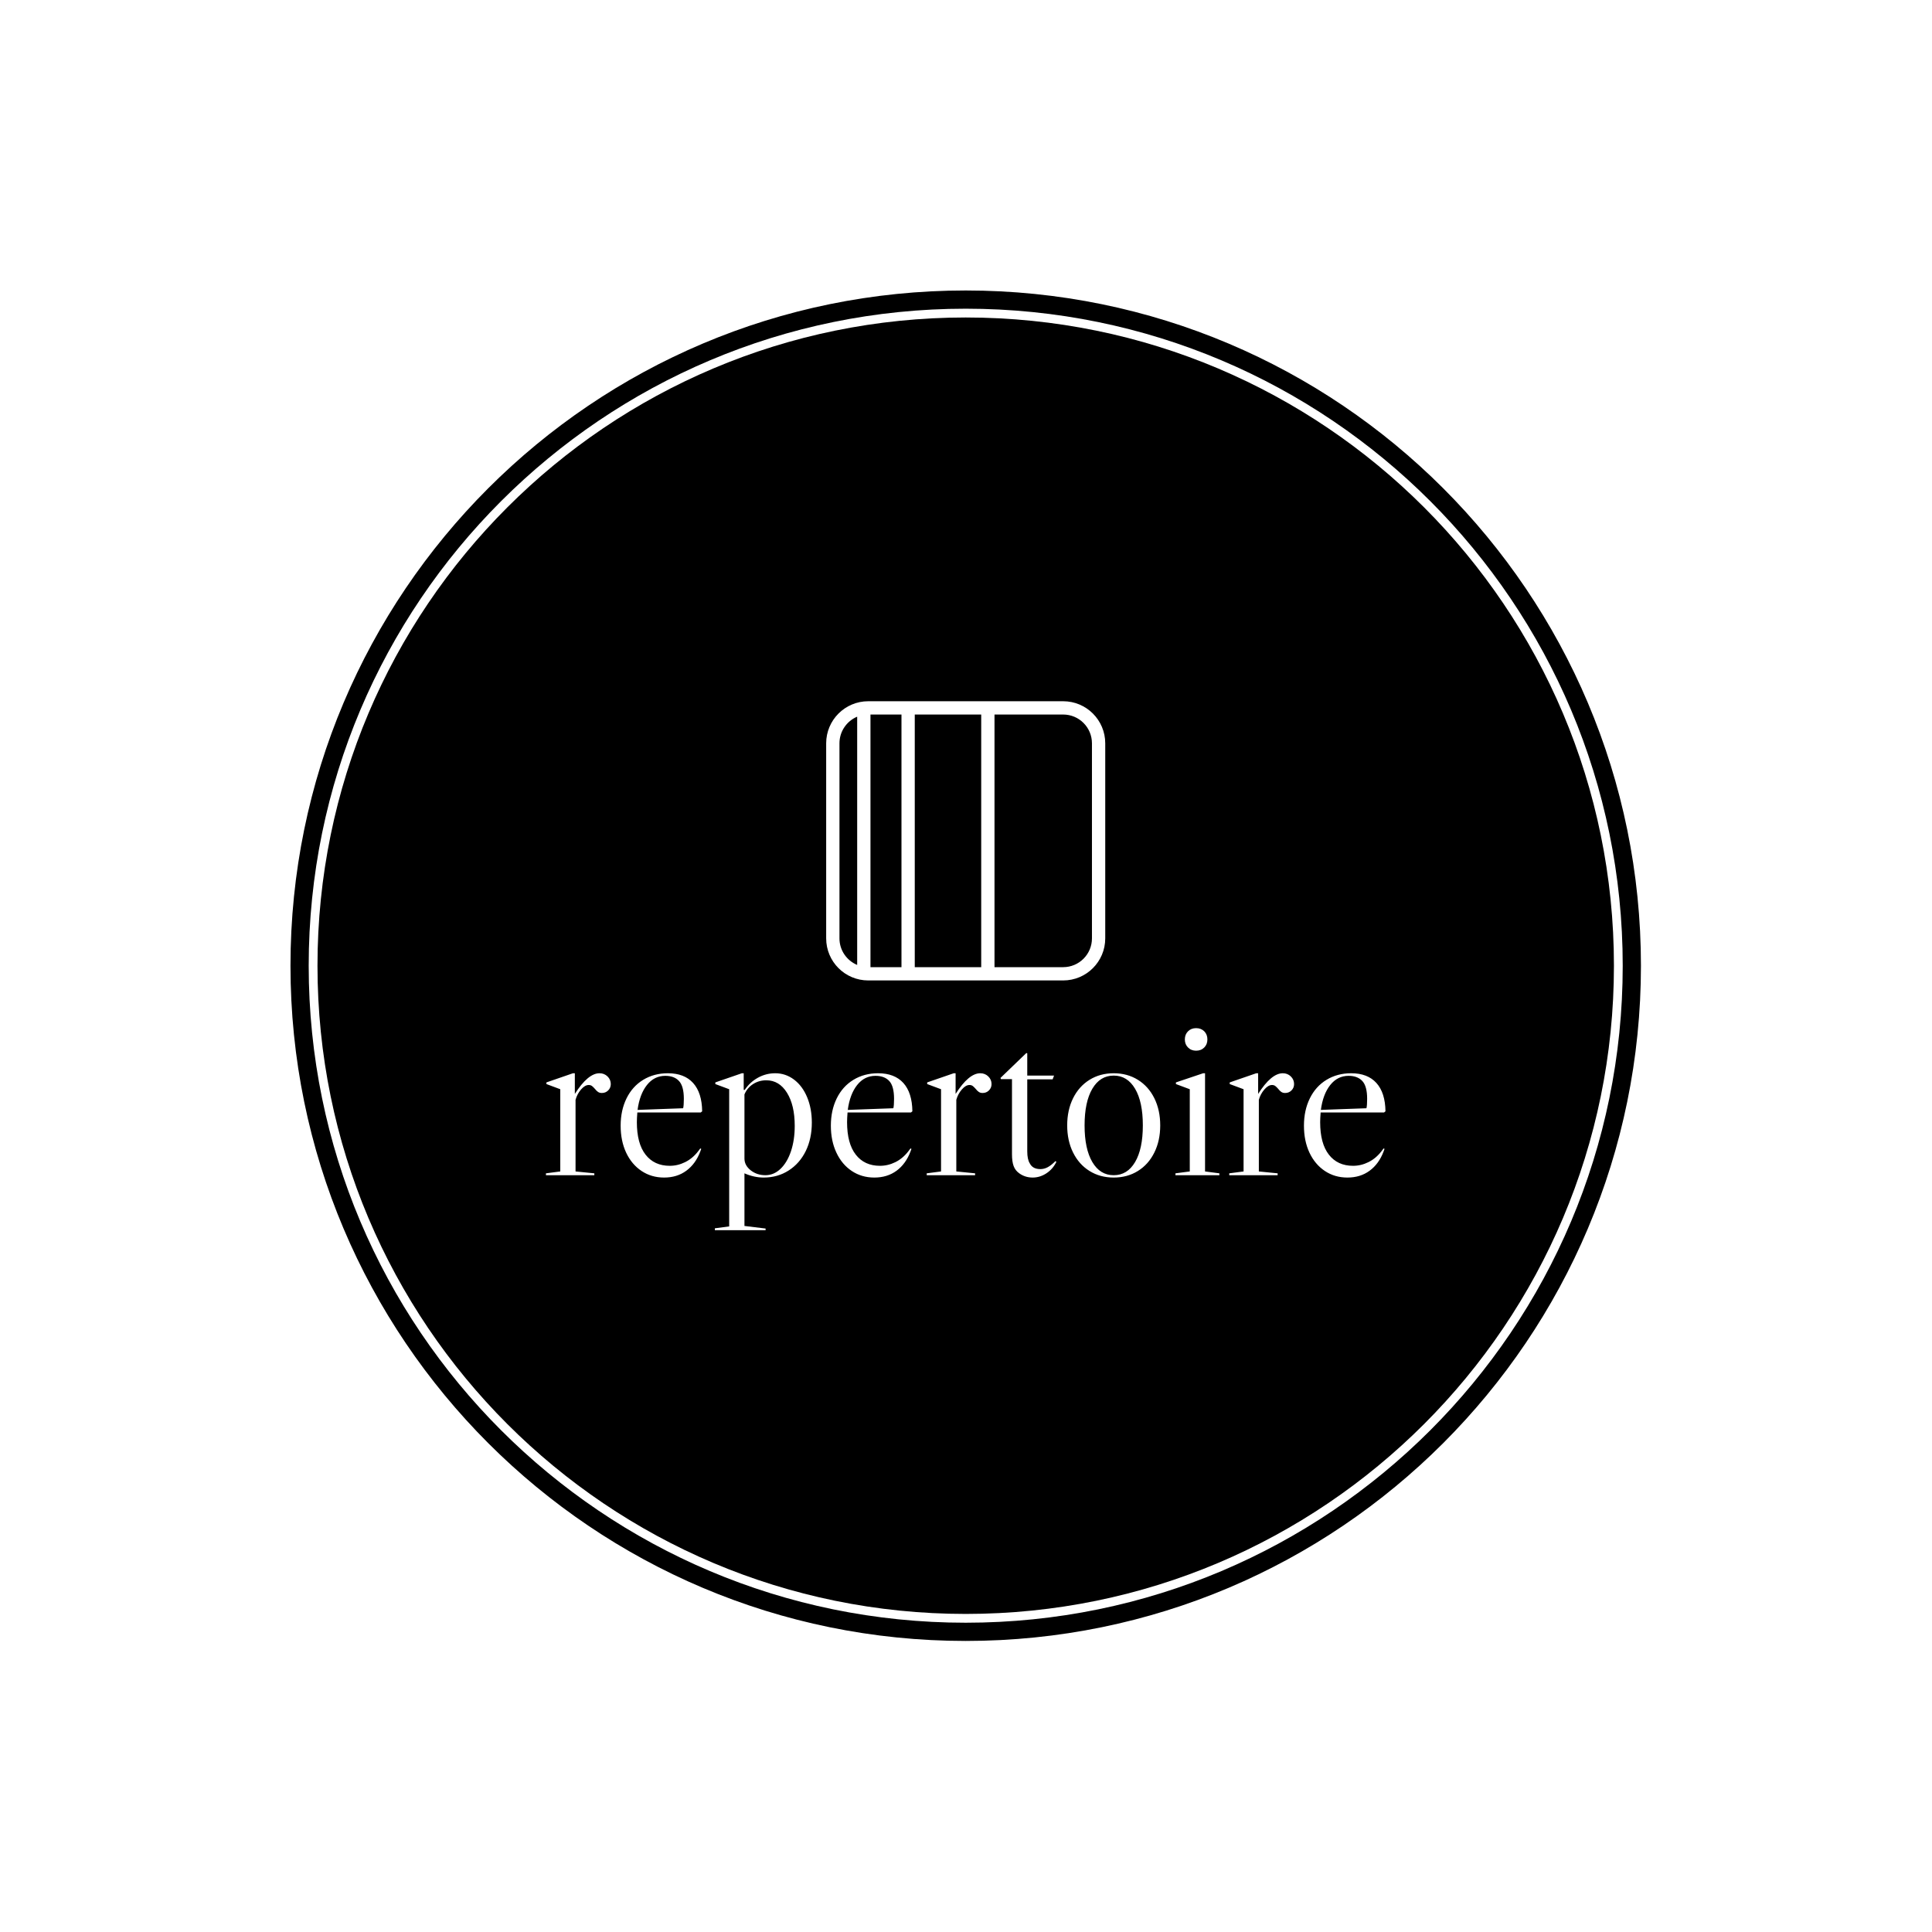
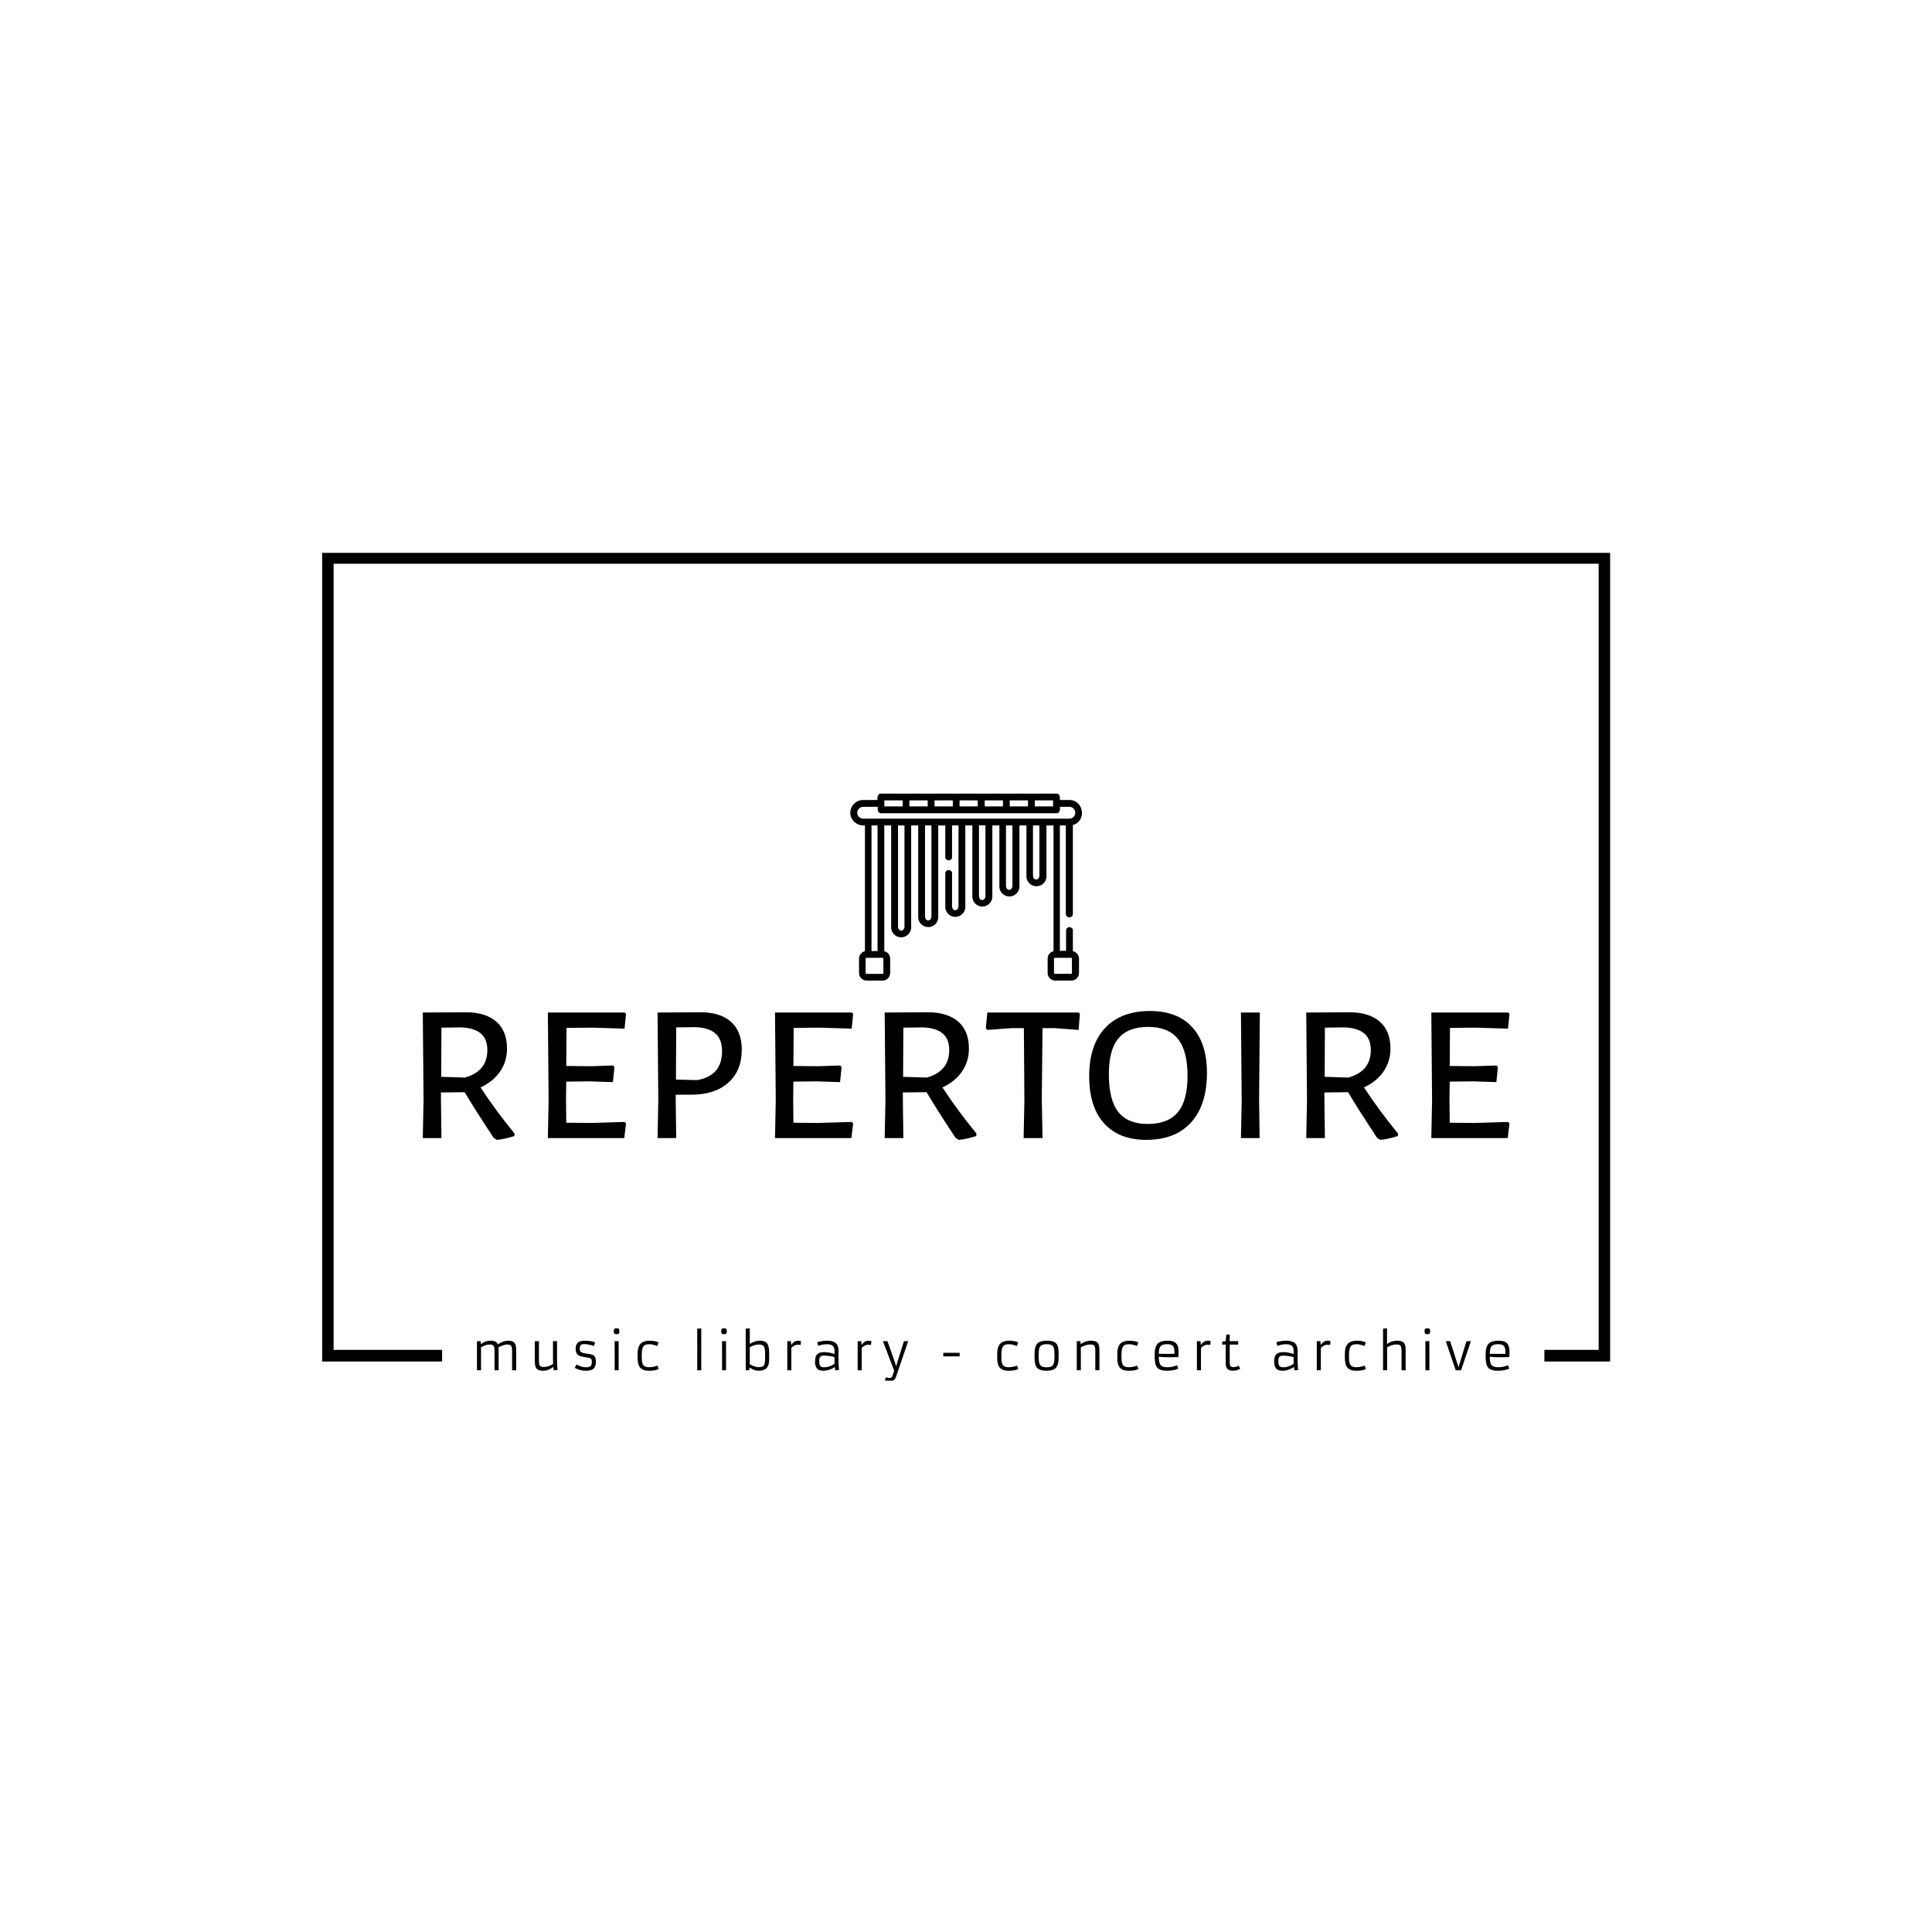
- <svg xmlns="http://www.w3.org/2000/svg" version="1.1" width="1000" height="1000" viewBox="0 0 1000 1000">
-   <rect width="1000" height="1000" fill="#ffffff" />
-   <g transform="matrix(0.7,0,0,0.7,149.849,150.1991)">
-     <svg viewBox="0 0 343 343" data-background-color="#883d1a" preserveAspectRatio="xMidYMid meet" height="999" width="1000">
-       <g id="tight-bounds" transform="matrix(1,0,0,1,0.074,0.074)">
-         <svg viewBox="0 0 342.852 342.852" height="342.852" width="342.852">
+ <svg xmlns="http://www.w3.org/2000/svg" version="1.1" width="1500" height="1500" viewBox="0 0 1500 1500">
+   <rect width="1500" height="1500" fill="#ffffff" />
+   <g transform="matrix(0.6666667,0,0,0.6666667,250.1067,429.2359)">
+     <svg viewBox="0 0 375 241" data-background-color="#143b38" preserveAspectRatio="xMidYMid meet" height="964" width="1500">
+       <g id="tight-bounds" transform="matrix(1,0,0,1,-0.03976,-0.2132988)">
+         <svg viewBox="0 0 375.08 241.427" height="241.427" width="375.08">
          <g>
            <svg />
          </g>
          <g>
-             <svg viewBox="0 0 342.852 342.852" height="342.852" width="342.852">
-               <g>
-                 <path d="M0 171.426c0-94.676 76.75-171.426 171.426-171.426 94.676 0 171.426 76.75 171.426 171.426 0 94.676-76.75 171.426-171.426 171.426-94.676 0-171.426-76.75-171.426-171.426zM171.426 338.226c92.121 0 166.8-74.679 166.8-166.8 0-92.121-74.679-166.8-166.8-166.8-92.121 0-166.8 74.679-166.8 166.8 0 92.121 74.679 166.8 166.8 166.8z" data-fill-palette-color="tertiary" fill="#000000" stroke="transparent" />
-                 <ellipse rx="164.569" ry="164.569" cx="171.426" cy="171.426" fill="#000000" stroke="transparent" stroke-width="0" fill-opacity="1" data-fill-palette-color="tertiary" />
+             <svg viewBox="0 0 375.08 241.427" height="241.427" width="375.08">
+               <g transform="matrix(1,0,0,1,-10.22024,-5.77318)">
+                 <path d="M10.22 241.427v-235.654h375.08v235.654l-19.181 0 0-3.383h15.798v-228.888h-368.314v228.888h31.588l0 3.383z" fill="#000000" fill-rule="nonzero" stroke="none" stroke-width="1" stroke-linecap="butt" stroke-linejoin="miter" stroke-miterlimit="10" stroke-dasharray="" stroke-dashoffset="0" font-family="none" font-weight="none" font-size="none" text-anchor="none" style="mix-blend-mode: normal" data-fill-palette-color="tertiary" />
+                 <g>
+                   <path transform="translate(53.74038,243.9705) scale(0.29147,0.29147)" d="M18.24-25.73v0c-2.653 0-5.55 0.937-8.69 2.81v0 22.92h-4.06v-29.05h3.57l0.39 3c2.847-2.327 6.037-3.49 9.57-3.49v0c2.02 0 3.61 0.29 4.77 0.87 1.167 0.573 2.01 1.52 2.53 2.84v0c3.593-2.473 7.01-3.71 10.25-3.71v0c3.06 0 5.183 0.7 6.37 2.1v0c1.14 1.347 1.71 3.747 1.71 7.2v0 20.24h-4.1v-19.48c0-2.347-0.227-3.857-0.68-4.53-0.46-0.673-1.003-1.13-1.63-1.37-0.627-0.233-1.357-0.35-2.19-0.35-0.84 0-1.63 0.077-2.37 0.23-0.74 0.153-1.493 0.36-2.26 0.62v0c-1.547 0.54-3.027 1.223-4.44 2.05v0c0.08 0.98 0.12 1.843 0.12 2.59v0 20.24h-4.1v-19.48c0-2.347-0.23-3.857-0.69-4.53-0.453-0.673-0.993-1.13-1.62-1.37-0.627-0.233-1.443-0.35-2.45-0.35zM85.46-29.05v16.26c0 5.367 0.153 9.563 0.46 12.59v0l-3.64 0.3-0.58-3.44c-1.907 1.573-4.13 2.71-6.67 3.41v0c-1.007 0.28-2.207 0.42-3.6 0.42-1.387 0-2.63-0.167-3.73-0.5-1.1-0.333-1.977-0.867-2.63-1.6v0c-1.187-1.32-1.78-3.72-1.78-7.2v0-20.24h4.1v19.58c0 2.34 0.23 3.85 0.69 4.53 0.453 0.673 0.993 1.127 1.62 1.36 0.627 0.24 1.37 0.36 2.23 0.36 0.867 0 1.703-0.07 2.51-0.21 0.8-0.14 1.607-0.34 2.42-0.6v0c1.713-0.553 3.26-1.31 4.64-2.27v0-0.02c-0.06-1.24-0.09-3.65-0.09-7.23v0-15.5zM103.14-2.39l1.76-3.37c3.353 1.873 6.723 2.81 10.11 2.81v0c2.813 0 4.463-1.003 4.95-3.01v0c0.167-0.68 0.25-1.513 0.25-2.5 0-0.987-0.113-1.75-0.34-2.29-0.227-0.547-0.61-0.957-1.15-1.23-0.54-0.267-1.253-0.463-2.14-0.59-0.887-0.133-2.013-0.317-3.38-0.55-1.367-0.24-2.62-0.507-3.76-0.8-1.14-0.293-2.107-0.717-2.9-1.27v0c-1.693-1.187-2.507-3.187-2.44-6v0-0.61c0-2.967 0.977-5.077 2.93-6.33v0c1.887-1.233 5.003-1.653 9.35-1.26v0c2.96 0.273 5.32 0.783 7.08 1.53v0l-1.15 3.69c-1.953-0.833-4.297-1.437-7.03-1.81v0c-0.847-0.113-1.64-0.17-2.38-0.17-0.74 0-1.413 0.057-2.02 0.17-0.6 0.113-1.103 0.327-1.51 0.64v0c-0.78 0.633-1.187 1.813-1.22 3.54v0c-0.047 2.033 0.523 3.327 1.71 3.88v0c1.14 0.54 2.49 0.91 4.05 1.11 1.56 0.207 2.837 0.387 3.83 0.54 0.993 0.153 1.897 0.36 2.71 0.62 0.813 0.26 1.513 0.677 2.1 1.25v0c1.22 1.153 1.813 3.163 1.78 6.03v0c-0.08 4.993-2.163 7.84-6.25 8.54v0c-1.233 0.213-2.47 0.32-3.71 0.32-1.233 0-2.367-0.077-3.4-0.23-1.033-0.16-2.023-0.377-2.97-0.65v0c-1.787-0.507-3.407-1.173-4.86-2zM144.97-36.01v0c-1.087 0-1.787-0.153-2.1-0.46v0c-0.487-0.507-0.73-1.203-0.73-2.09 0-0.887 0.053-1.523 0.16-1.91 0.107-0.38 0.267-0.677 0.48-0.89v0c0.387-0.387 0.983-0.58 1.79-0.58 0.807 0 1.383 0.04 1.73 0.12 0.353 0.08 0.643 0.233 0.87 0.46v0c0.393 0.393 0.59 1.033 0.59 1.92 0 0.887-0.047 1.52-0.14 1.9-0.087 0.387-0.237 0.693-0.45 0.92v0c-0.407 0.407-1.14 0.61-2.2 0.61zM143.05 0l-0.05-29.05h4v29.05zM185.78-4.59l1.22 3.3c-2.26 1.187-5.36 1.78-9.3 1.78v0c-2.327 0-4.037-0.18-5.13-0.54v0c-2.78-0.94-4.603-2.543-5.47-4.81v0c-0.6-1.58-0.95-3.28-1.05-5.1-0.093-1.827-0.14-3.367-0.14-4.62 0-1.253 0.03-2.477 0.09-3.67 0.067-1.193 0.227-2.343 0.48-3.45 0.253-1.107 0.64-2.137 1.16-3.09 0.52-0.953 1.227-1.787 2.12-2.5v0c1.94-1.5 4.723-2.25 8.35-2.25v0c2.673 0 5.133 0.39 7.38 1.17v0c0.6 0.193 1.053 0.38 1.36 0.56v0l-1.22 3.62c-3.12-1.207-5.68-1.81-7.68-1.81-1.993 0-3.457 0.227-4.39 0.68-0.933 0.46-1.663 1.153-2.19 2.08v0c-0.873 1.593-1.31 4.523-1.31 8.79v0c0 1.707 0.057 3.263 0.17 4.67 0.113 1.407 0.397 2.617 0.85 3.63v0c0.96 2.08 2.943 3.12 5.95 3.12 3 0 5.917-0.52 8.75-1.56zM225.54 0l-0.05-41.5 4.03-0.35v41.85zM252.26-36.01v0c-1.087 0-1.787-0.153-2.1-0.46v0c-0.487-0.507-0.73-1.203-0.73-2.09 0-0.887 0.053-1.523 0.16-1.91 0.107-0.38 0.263-0.677 0.47-0.89v0c0.393-0.387 0.993-0.58 1.8-0.58 0.807 0 1.383 0.04 1.73 0.12 0.353 0.08 0.643 0.233 0.87 0.46v0c0.393 0.393 0.59 1.033 0.59 1.92 0 0.887-0.047 1.52-0.14 1.9-0.087 0.387-0.237 0.693-0.45 0.92v0c-0.407 0.407-1.14 0.61-2.2 0.61zM250.33 0l-0.05-29.05h4.01v29.05zM277.91-2.71v0l-0.52 2.71h-3.44v-41.55l4.05-0.39v15.67c3.373-2.18 6.63-3.27 9.77-3.27v0c4.36 0 7.127 1.343 8.3 4.03v0c0.733 1.693 1.15 4.07 1.25 7.13v0c0.027 1.48 0.04 3.107 0.04 4.88v0 1.95c0 2.233-0.14 3.91-0.42 5.03-0.287 1.127-0.65 2.09-1.09 2.89-0.44 0.807-1.043 1.513-1.81 2.12v0c-1.66 1.333-4.037 2-7.13 2-3.087 0-6.087-1.067-9-3.2zM278-23.05v17.14c3.453 1.873 6.36 2.81 8.72 2.81v0h0.29c2.787 0 4.577-0.773 5.37-2.32v0c0.427-0.78 0.687-1.797 0.78-3.05 0.1-1.253 0.15-2.76 0.15-4.52v0-3.51c0-3.633-0.413-6.077-1.24-7.33v0c-0.813-1.253-2.36-1.88-4.64-1.88v0h-0.61c-2.033 0-4.393 0.603-7.08 1.81v0c-0.7 0.307-1.28 0.59-1.74 0.85zM325.89-25.51v0c-2.087 0-4.21 1.04-6.37 3.12v0 22.39h-4.06v-29.05h3.57l0.39 3.85c0.767-1.187 1.593-2.113 2.48-2.78 0.887-0.667 1.613-1.073 2.18-1.22v0c0.813-0.227 1.587-0.34 2.32-0.34 0.733 0 1.653 0.147 2.76 0.44v0l-0.37 3.88c-0.827-0.193-1.793-0.29-2.9-0.29zM366.62-19.41v9.11c0 3.24 0.153 6.607 0.46 10.1v0l-3.61 0.3-0.61-3.4c-2.067 1.66-4.8 2.817-8.2 3.47v0c-1.107 0.213-2.093 0.32-2.96 0.32-0.86 0-1.62-0.04-2.28-0.12-0.66-0.087-1.293-0.247-1.9-0.48-0.613-0.233-1.18-0.563-1.7-0.99-0.52-0.42-0.977-0.98-1.37-1.68v0c-0.827-1.48-1.24-3.26-1.24-5.34 0-2.073 0.15-3.683 0.45-4.83 0.3-1.147 0.8-2.103 1.5-2.87v0c1.387-1.513 3.713-2.27 6.98-2.27 3.273 0 6.767 0.617 10.48 1.85v0-3.17c0-3.533-1.457-5.623-4.37-6.27v0c-0.947-0.213-2.03-0.32-3.25-0.32v0c-2.787 0-5.677 0.553-8.67 1.66v0l-0.9-3.52c0.827-0.553 2.943-1.05 6.35-1.49v0c1.073-0.127 2.363-0.19 3.87-0.19 1.5 0 2.977 0.18 4.43 0.54 1.447 0.353 2.65 0.937 3.61 1.75v0c1.953 1.613 2.93 4.227 2.93 7.84zM362.52-13.18v0c-3.807-0.96-7.323-1.44-10.55-1.44v0c-1.987 0-3.303 0.567-3.95 1.7v0c-0.44 0.8-0.66 1.98-0.66 3.54 0 1.567 0.083 2.7 0.25 3.4 0.173 0.7 0.457 1.277 0.85 1.73v0c0.76 0.867 2.02 1.3 3.78 1.3v0c2.753 0 5.48-0.71 8.18-2.13v0c0.827-0.42 1.577-0.89 2.25-1.41v0c-0.1-1.76-0.15-3.99-0.15-6.69zM396.17-25.51v0c-2.08 0-4.203 1.04-6.37 3.12v0 22.39h-4.05v-29.05h3.56l0.39 3.85c0.767-1.187 1.593-2.113 2.48-2.78 0.887-0.667 1.613-1.073 2.18-1.22v0c0.813-0.227 1.587-0.34 2.32-0.34 0.733 0 1.653 0.147 2.76 0.44v0l-0.36 3.88c-0.833-0.193-1.803-0.29-2.91-0.29zM412.93 10.21l1.1-3.18c1.187 0.427 2.157 0.64 2.91 0.64 0.76 0 1.257-0.023 1.49-0.07 0.24-0.04 0.48-0.123 0.72-0.25v0c0.573-0.313 0.997-0.82 1.27-1.52v0c0.687-1.66 1.283-3.48 1.79-5.46v0l-11.21-29.42h4.52l7.56 21.41 1.15 3.76 1.05-3.79 6.69-21.38h4.25l-12.26 35.93c-0.893 2.8-2.96 4.2-6.2 4.2v0c-2.047 0-3.657-0.29-4.83-0.87zM471.25-13.87v-3.54h16.38v3.54zM545-4.59l1.22 3.3c-2.267 1.187-5.367 1.78-9.3 1.78v0c-2.333 0-4.043-0.18-5.13-0.54v0c-2.787-0.94-4.61-2.543-5.47-4.81v0c-0.6-1.58-0.95-3.28-1.05-5.1-0.1-1.827-0.15-3.367-0.15-4.62 0-1.253 0.033-2.477 0.1-3.67 0.067-1.193 0.227-2.343 0.48-3.45 0.253-1.107 0.64-2.137 1.16-3.09 0.52-0.953 1.227-1.787 2.12-2.5v0c1.94-1.5 4.723-2.25 8.35-2.25v0c2.667 0 5.123 0.39 7.37 1.17v0c0.607 0.193 1.063 0.38 1.37 0.56v0l-1.22 3.62c-3.127-1.207-5.687-1.81-7.68-1.81-1.993 0-3.457 0.227-4.39 0.68-0.94 0.46-1.67 1.153-2.19 2.08v0c-0.88 1.593-1.32 4.523-1.32 8.79v0c0 1.707 0.057 3.263 0.17 4.67 0.12 1.407 0.407 2.617 0.86 3.63v0c0.96 2.08 2.94 3.12 5.94 3.12 3.007 0 5.927-0.52 8.76-1.56zM562.44-14.45v0c0-3.7 0.187-6.28 0.56-7.74 0.373-1.467 0.833-2.627 1.38-3.48 0.547-0.853 1.283-1.567 2.21-2.14v0c1.853-1.153 4.597-1.73 8.23-1.73v0c5.24 0 8.607 1.293 10.1 3.88v0c0.9 1.56 1.413 3.767 1.54 6.62v0c0.047 1.347 0.07 2.833 0.07 4.46 0 1.633-0.05 3.153-0.15 4.56-0.107 1.407-0.317 2.67-0.63 3.79-0.307 1.127-0.737 2.11-1.29 2.95-0.553 0.833-1.287 1.537-2.2 2.11v0c-1.787 1.107-4.4 1.66-7.84 1.66v0c-5.14 0-8.517-1.27-10.13-3.81v0c-0.993-1.58-1.57-3.793-1.73-6.64v0c-0.08-1.367-0.12-2.863-0.12-4.49zM569.08-4.27c0.587 0.44 1.323 0.77 2.21 0.99 0.887 0.22 2.1 0.33 3.64 0.33 1.533 0 2.827-0.22 3.88-0.66 1.047-0.44 1.837-1.147 2.37-2.12 0.527-0.967 0.86-2.223 1-3.77 0.133-1.547 0.2-3.343 0.2-5.39 0-2.053-0.06-3.763-0.18-5.13-0.12-1.367-0.427-2.497-0.92-3.39v0c-0.973-1.76-3.143-2.64-6.51-2.64v0c-3.567 0-5.887 0.88-6.96 2.64v0c-0.54 0.893-0.883 2.03-1.03 3.41-0.147 1.387-0.22 2.893-0.22 4.52 0 1.627 0.02 3.007 0.06 4.14 0.047 1.133 0.153 2.15 0.32 3.05 0.173 0.907 0.427 1.693 0.76 2.36 0.333 0.667 0.793 1.22 1.38 1.66zM618.38-25.73v0c-3.173 0-6.403 0.937-9.69 2.81v0 22.92h-4.06v-29.05h3.57l0.39 3c1.773-1.447 3.98-2.48 6.62-3.1v0c1.073-0.26 2.333-0.39 3.78-0.39 1.447 0 2.723 0.167 3.83 0.5 1.107 0.333 1.987 0.867 2.64 1.6v0c1.187 1.32 1.78 3.72 1.78 7.2v0 20.24h-4.1v-19.48c0-2.347-0.227-3.857-0.68-4.53-0.46-0.673-1.003-1.13-1.63-1.37-0.627-0.233-1.443-0.35-2.45-0.35zM664.97-4.59l1.22 3.3c-2.26 1.187-5.36 1.78-9.3 1.78v0c-2.327 0-4.037-0.18-5.13-0.54v0c-2.78-0.94-4.603-2.543-5.47-4.81v0c-0.6-1.58-0.95-3.28-1.05-5.1-0.093-1.827-0.14-3.367-0.14-4.62 0-1.253 0.03-2.477 0.09-3.67 0.067-1.193 0.227-2.343 0.48-3.45 0.253-1.107 0.64-2.137 1.16-3.09 0.52-0.953 1.227-1.787 2.12-2.5v0c1.94-1.5 4.723-2.25 8.35-2.25v0c2.673 0 5.133 0.39 7.38 1.17v0c0.6 0.193 1.053 0.38 1.36 0.56v0l-1.22 3.62c-3.12-1.207-5.677-1.81-7.67-1.81-2 0-3.467 0.227-4.4 0.68-0.933 0.46-1.66 1.153-2.18 2.08v0c-0.88 1.593-1.32 4.523-1.32 8.79v0c0 1.707 0.057 3.263 0.17 4.67 0.113 1.407 0.397 2.617 0.85 3.63v0c0.96 2.08 2.943 3.12 5.95 3.12 3 0 5.917-0.52 8.75-1.56zM704.82-5.03l1.2 3.49c-3.367 1.353-7.087 2.03-11.16 2.03v0c-2.36 0-4.36-0.243-6-0.73v0c-2.62-0.753-4.363-2.3-5.23-4.64v0c-0.793-2.2-1.19-5.457-1.19-9.77v0-1.24c0-5.16 1.073-8.783 3.22-10.87v0c1.933-1.853 5.163-2.78 9.69-2.78v0c4.413 0 7.423 1.09 9.03 3.27v0c0.787 1.06 1.303 2.343 1.55 3.85 0.253 1.5 0.38 2.933 0.38 4.3v0c0 2.133-0.047 3.787-0.14 4.96v0c-2.3 0.1-4.36 0.15-6.18 0.15v0c0 0-1.31 0-3.93 0v0c-4.1 0-7.257-0.18-9.47-0.54v0c0 3.747 0.47 6.36 1.41 7.84v0c1.16 1.807 3.463 2.71 6.91 2.71 3.453 0 6.757-0.677 9.91-2.03zM686.59-16.41h15.6v-2.34c0-2.553-0.497-4.377-1.49-5.47v0c-1.107-1.22-3.02-1.83-5.74-1.83v0c-3.253 0-5.477 0.707-6.67 2.12v0c-1.133 1.353-1.7 3.86-1.7 7.52zM735.06-25.51v0c-2.087 0-4.21 1.04-6.37 3.12v0 22.39h-4.06v-29.05h3.57l0.39 3.85c0.76-1.187 1.587-2.113 2.48-2.78 0.887-0.667 1.613-1.073 2.18-1.22v0c0.813-0.227 1.587-0.34 2.32-0.34 0.733 0 1.653 0.147 2.76 0.44v0l-0.37 3.88c-0.827-0.193-1.793-0.29-2.9-0.29zM766.46-4.57l1.39 3.18c-2.653 1.253-5.1 1.88-7.34 1.88v0c-4.073 0-6.387-1.743-6.94-5.23v0c-0.127-0.827-0.19-2.03-0.19-3.61v0-17.31h-3.52v-3l3.52-0.39 0.63-6.64h3.4v6.64h8.47v3.39h-8.47v17.24c0 2 0.143 3.277 0.43 3.83v0c0.54 1.007 1.617 1.51 3.23 1.51 1.607 0 3.403-0.497 5.39-1.49zM825.25-19.41v9.11c0 3.24 0.153 6.607 0.46 10.1v0l-3.61 0.3-0.61-3.4c-2.067 1.66-4.803 2.817-8.21 3.47v0c-1.107 0.213-2.09 0.32-2.95 0.32-0.86 0-1.62-0.04-2.28-0.12-0.66-0.087-1.297-0.247-1.91-0.48-0.607-0.233-1.17-0.563-1.69-0.99-0.527-0.42-0.983-0.98-1.37-1.68v0c-0.833-1.48-1.25-3.26-1.25-5.34 0-2.073 0.15-3.683 0.45-4.83 0.307-1.147 0.81-2.103 1.51-2.87v0c1.38-1.513 3.707-2.27 6.98-2.27 3.273 0 6.763 0.617 10.47 1.85v0-3.17c0-3.533-1.457-5.623-4.37-6.27v0c-0.94-0.213-2.023-0.32-3.25-0.32v0c-2.78 0-5.667 0.553-8.66 1.66v0l-0.91-3.52c0.833-0.553 2.95-1.05 6.35-1.49v0c1.073-0.127 2.363-0.19 3.87-0.19 1.507 0 2.983 0.18 4.43 0.54 1.453 0.353 2.66 0.937 3.62 1.75v0c1.953 1.613 2.93 4.227 2.93 7.84zM821.14-13.18v0c-3.807-0.96-7.32-1.44-10.54-1.44v0c-1.987 0-3.307 0.567-3.96 1.7v0c-0.44 0.8-0.66 1.98-0.66 3.54 0 1.567 0.087 2.7 0.26 3.4 0.173 0.7 0.453 1.277 0.84 1.73v0c0.767 0.867 2.03 1.3 3.79 1.3v0c2.747 0 5.47-0.71 8.17-2.13v0c0.833-0.42 1.583-0.89 2.25-1.41v0c-0.1-1.76-0.15-3.99-0.15-6.69zM854.8-25.51v0c-2.087 0-4.213 1.04-6.38 3.12v0 22.39h-4.05v-29.05h3.57l0.39 3.85c0.76-1.187 1.583-2.113 2.47-2.78 0.893-0.667 1.623-1.073 2.19-1.22v0c0.813-0.227 1.587-0.34 2.32-0.34 0.733 0 1.653 0.147 2.76 0.44v0l-0.37 3.88c-0.827-0.193-1.793-0.29-2.9-0.29zM892.26-4.59l1.22 3.3c-2.267 1.187-5.367 1.78-9.3 1.78v0c-2.333 0-4.043-0.18-5.13-0.54v0c-2.787-0.94-4.61-2.543-5.47-4.81v0c-0.6-1.58-0.95-3.28-1.05-5.1-0.1-1.827-0.15-3.367-0.15-4.62 0-1.253 0.033-2.477 0.1-3.67 0.067-1.193 0.227-2.343 0.48-3.45 0.253-1.107 0.64-2.137 1.16-3.09 0.52-0.953 1.227-1.787 2.12-2.5v0c1.94-1.5 4.723-2.25 8.35-2.25v0c2.667 0 5.123 0.39 7.37 1.17v0c0.607 0.193 1.063 0.38 1.37 0.56v0l-1.22 3.62c-3.127-1.207-5.687-1.81-7.68-1.81-1.993 0-3.457 0.227-4.39 0.68-0.94 0.46-1.67 1.153-2.19 2.08v0c-0.88 1.593-1.32 4.523-1.32 8.79v0c0 1.707 0.057 3.263 0.17 4.67 0.12 1.407 0.407 2.617 0.86 3.63v0c0.96 2.08 2.94 3.12 5.94 3.12 3.007 0 5.927-0.52 8.76-1.56zM924.27-25.76v0c-3.24 0-6.453 0.937-9.64 2.81v0 22.95h-4.05v-41.55l3.95-0.39v15.89c1.68-1.433 3.86-2.467 6.54-3.1v0c1.08-0.26 2.35-0.39 3.81-0.39 1.467 0 2.753 0.167 3.86 0.5 1.107 0.333 1.987 0.867 2.64 1.6v0c1.173 1.32 1.76 3.72 1.76 7.2v0 20.24h-4.11v-19.51c0-2.34-0.227-3.85-0.68-4.53-0.453-0.673-0.993-1.127-1.62-1.36-0.627-0.24-1.447-0.36-2.46-0.36zM954.82-36.01v0c-1.087 0-1.787-0.153-2.1-0.46v0c-0.487-0.507-0.73-1.203-0.73-2.09 0-0.887 0.053-1.523 0.16-1.91 0.107-0.38 0.267-0.677 0.48-0.89v0c0.387-0.387 0.983-0.58 1.79-0.58 0.807 0 1.383 0.04 1.73 0.12 0.353 0.08 0.643 0.233 0.87 0.46v0c0.393 0.393 0.59 1.033 0.59 1.92 0 0.887-0.047 1.52-0.14 1.9-0.087 0.387-0.237 0.693-0.45 0.92v0c-0.407 0.407-1.14 0.61-2.2 0.61zM952.9 0l-0.05-29.05h4v29.05zM983.18 0l-9.96-29.05h4.37l7.61 23.7 0.74 2.42 0.68-2.42 7.28-23.7h4.41l-9.81 29.05zM1035.41-5.03l1.2 3.49c-3.373 1.353-7.093 2.03-11.16 2.03v0c-2.36 0-4.363-0.243-6.01-0.73v0c-2.62-0.753-4.36-2.3-5.22-4.64v0c-0.8-2.2-1.2-5.457-1.2-9.77v0-1.24c0-5.16 1.073-8.783 3.22-10.87v0c1.94-1.853 5.173-2.78 9.7-2.78v0c4.407 0 7.417 1.09 9.03 3.27v0c0.78 1.06 1.297 2.343 1.55 3.85 0.253 1.5 0.38 2.933 0.38 4.3v0c0 2.133-0.05 3.787-0.15 4.96v0c-2.293 0.1-4.353 0.15-6.18 0.15v0c0 0-1.31 0-3.93 0v0c-4.1 0-7.257-0.18-9.47-0.54v0c0 3.747 0.473 6.36 1.42 7.84v0c1.153 1.807 3.457 2.71 6.91 2.71 3.447 0 6.75-0.677 9.91-2.03zM1017.17-16.41h15.6v-2.34c0-2.553-0.497-4.377-1.49-5.47v0c-1.107-1.22-3.017-1.83-5.73-1.83v0c-3.26 0-5.483 0.707-6.67 2.12v0c-1.14 1.353-1.71 3.86-1.71 7.52z" fill="#000000" fill-rule="nonzero" stroke="none" stroke-width="1" stroke-linecap="butt" stroke-linejoin="miter" stroke-miterlimit="10" stroke-dasharray="" stroke-dashoffset="0" font-family="none" font-weight="none" font-size="none" text-anchor="none" style="mix-blend-mode: normal" data-fill-palette-color="secondary" />
+                 </g>
              </g>
-               <g transform="matrix(1,0,0,1,64.84656,104.2831)">
-                 <svg viewBox="0 0 213.158 134.285" height="134.285" width="213.158">
+               <g transform="matrix(1,0,0,1,29.33176,70.30902)">
+                 <svg viewBox="0 0 316.416 100.809" height="100.809" width="316.416">
                  <g>
-                     <svg viewBox="0 0 213.158 134.285" height="134.285" width="213.158">
+                     <svg viewBox="0 0 316.416 100.809" height="100.809" width="316.416">
                      <g>
-                         <svg viewBox="0 0 213.158 134.285" height="134.285" width="213.158">
-                           <g transform="matrix(1,0,0,1,0,82.99374)">
-                             <svg viewBox="0 0 213.158 51.292" height="51.292" width="213.158">
+                         <svg viewBox="0 0 316.416 100.809" height="100.809" width="316.416">
+                           <g transform="matrix(1,0,0,1,0,63.29399)">
+                             <svg viewBox="0 0 316.416 37.515" height="37.515" width="316.416">
                              <g id="textblocktransform">
-                                 <svg viewBox="0 0 213.158 51.292" height="51.292" width="213.158" id="textblock">
+                                 <svg viewBox="0 0 316.416 37.515" height="37.515" width="316.416" id="textblock">
                                  <g>
-                                     <svg viewBox="0 0 213.158 51.292" height="51.292" width="213.158">
+                                     <svg viewBox="0 0 316.416 37.515" height="37.515" width="316.416">
                                      <g transform="matrix(1,0,0,1,0,0)">
-                                         <svg width="213.158" viewBox="1.25 -31.3 178.68 43" height="51.292" data-palette-color="#883d1a">
-                                           <path d="M12.65-21.7Q13.65-21.7 14.35-21.03 15.05-20.35 15.05-19.4L15.05-19.4Q15.05-18.6 14.5-18.05 13.95-17.5 13.15-17.5L13.15-17.5Q12.65-17.5 12.33-17.73 12-17.95 11.65-18.4L11.65-18.4Q11.3-18.8 11.03-19 10.75-19.2 10.35-19.2L10.35-19.2Q9.55-19.2 8.72-18.25 7.9-17.3 7.55-16.05L7.55-16.05 7.55-0.8 11.55-0.4 11.55 0 1.25 0 1.25-0.4 4.3-0.8 4.3-18.3 1.35-19.4 1.35-19.75 7-21.7 7.4-21.7 7.4-17.3Q10.2-21.7 12.65-21.7L12.65-21.7ZM33.65-5.1L34.1-5.7 34.3-5.6 34.1-5.05Q33.1-2.4 31.12-0.95 29.15 0.5 26.4 0.5L26.4 0.5Q23.7 0.5 21.6-0.9 19.5-2.3 18.32-4.8 17.15-7.3 17.15-10.55L17.15-10.55Q17.15-13.8 18.4-16.35 19.65-18.9 21.95-20.3 24.25-21.7 27.2-21.7L27.2-21.7Q30.7-21.7 32.57-19.63 34.45-17.55 34.5-13.6L34.5-13.6 34.2-13.35 20.7-13.35Q20.6-12.05 20.6-11.3L20.6-11.3Q20.6-6.75 22.45-4.38 24.3-2 27.6-2L27.6-2Q29.3-2 30.87-2.78 32.45-3.55 33.65-5.1L33.65-5.1ZM26.65-21.15Q24.3-21.15 22.75-19.2 21.2-17.25 20.75-13.9L20.75-13.9 30.45-14.25Q30.6-14.85 30.6-16.25L30.6-16.25Q30.6-18.95 29.57-20.05 28.55-21.15 26.65-21.15L26.65-21.15ZM43.5-0.4Q45.55 0.5 47.59 0.5L47.59 0.5Q50.55 0.5 52.9-1 55.25-2.5 56.55-5.15 57.84-7.8 57.84-11.2L57.84-11.2Q57.84-14.2 56.84-16.6 55.84-19 54.05-20.35 52.25-21.7 50.05-21.7L50.05-21.7Q48.09-21.7 46.37-20.75 44.65-19.8 43.55-18.15L43.55-18.15 43.34-18.15 43.34-21.7 42.95-21.7 37.3-19.75 37.3-19.4 40.25-18.3 40.25 10.9 37.2 11.3 37.2 11.7 48 11.7 48 11.35 43.5 10.8 43.5-0.4ZM47.95 0Q46.15 0 44.82-1.05 43.5-2.1 43.5-3.55L43.5-3.55 43.5-17.2Q44.09-18.6 45.34-19.4 46.59-20.2 48.15-20.2L48.15-20.2Q50.9-20.2 52.55-17.55 54.2-14.9 54.2-10.5L54.2-10.5Q54.2-7.5 53.4-5.1 52.59-2.7 51.17-1.35 49.75 0 47.95 0L47.95 0ZM78.39-5.1L78.84-5.7 79.04-5.6 78.84-5.05Q77.84-2.4 75.87-0.95 73.89 0.5 71.14 0.5L71.14 0.5Q68.44 0.5 66.34-0.9 64.24-2.3 63.07-4.8 61.89-7.3 61.89-10.55L61.89-10.55Q61.89-13.8 63.14-16.35 64.39-18.9 66.69-20.3 68.99-21.7 71.94-21.7L71.94-21.7Q75.44-21.7 77.32-19.63 79.19-17.55 79.24-13.6L79.24-13.6 78.94-13.35 65.44-13.35Q65.34-12.05 65.34-11.3L65.34-11.3Q65.34-6.75 67.19-4.38 69.04-2 72.34-2L72.34-2Q74.04-2 75.62-2.78 77.19-3.55 78.39-5.1L78.39-5.1ZM71.39-21.15Q69.04-21.15 67.49-19.2 65.94-17.25 65.49-13.9L65.49-13.9 75.19-14.25Q75.34-14.85 75.34-16.25L75.34-16.25Q75.34-18.95 74.32-20.05 73.29-21.15 71.39-21.15L71.39-21.15ZM93.69-21.7Q94.69-21.7 95.39-21.03 96.09-20.35 96.09-19.4L96.09-19.4Q96.09-18.6 95.54-18.05 94.99-17.5 94.19-17.5L94.19-17.5Q93.69-17.5 93.37-17.73 93.04-17.95 92.69-18.4L92.69-18.4Q92.34-18.8 92.07-19 91.79-19.2 91.39-19.2L91.39-19.2Q90.59-19.2 89.77-18.25 88.94-17.3 88.59-16.05L88.59-16.05 88.59-0.8 92.59-0.4 92.59 0 82.29 0 82.29-0.4 85.34-0.8 85.34-18.3 82.39-19.4 82.39-19.75 88.04-21.7 88.44-21.7 88.44-17.3Q91.24-21.7 93.69-21.7L93.69-21.7ZM103.49-26L97.99-20.7 98.09-20.45 100.44-20.45 100.44-4.45Q100.44-2.9 100.79-1.95 101.14-1 101.99-0.4L101.99-0.4Q103.24 0.5 104.84 0.5L104.84 0.5Q106.39 0.5 107.76-0.4 109.14-1.3 109.89-2.85L109.89-2.85 109.69-3Q108.79-2.1 108.04-1.7 107.29-1.3 106.49-1.3L106.49-1.3Q104.84-1.3 104.24-2.5L104.24-2.5Q103.69-3.35 103.69-5.1L103.69-5.1 103.69-20.4 109.09-20.4 109.39-21.2 103.69-21.2 103.69-25.95 103.49-26ZM122.09-21.7Q124.99-21.7 127.24-20.3 129.49-18.9 130.74-16.38 131.99-13.85 131.99-10.6L131.99-10.6Q131.99-7.35 130.74-4.83 129.49-2.3 127.24-0.9 124.99 0.5 122.09 0.5L122.09 0.5Q119.19 0.5 116.94-0.9 114.69-2.3 113.44-4.83 112.19-7.35 112.19-10.6L112.19-10.6Q112.19-13.85 113.44-16.38 114.69-18.9 116.94-20.3 119.19-21.7 122.09-21.7L122.09-21.7ZM115.89-10.6Q115.89-5.6 117.54-2.8 119.19 0 122.09 0L122.09 0Q124.99 0 126.64-2.8 128.29-5.6 128.29-10.6L128.29-10.6Q128.29-15.6 126.64-18.4 124.99-21.2 122.09-21.2L122.09-21.2Q119.19-21.2 117.54-18.4 115.89-15.6 115.89-10.6L115.89-10.6ZM137.23-28.9Q137.23-29.95 137.91-30.63 138.58-31.3 139.63-31.3L139.63-31.3Q140.68-31.3 141.36-30.63 142.03-29.95 142.03-28.9L142.03-28.9Q142.03-27.85 141.36-27.18 140.68-26.5 139.63-26.5L139.63-26.5Q138.58-26.5 137.91-27.18 137.23-27.85 137.23-28.9L137.23-28.9ZM141.53-0.8L141.53-21.7 141.13-21.7 135.33-19.75 135.33-19.4 138.28-18.3 138.28-0.8 135.23-0.4 135.23 0 144.58 0 144.58-0.4 141.53-0.8ZM158.08-21.7Q159.08-21.7 159.78-21.03 160.48-20.35 160.48-19.4L160.48-19.4Q160.48-18.6 159.93-18.05 159.38-17.5 158.58-17.5L158.58-17.5Q158.08-17.5 157.75-17.73 157.43-17.95 157.08-18.4L157.08-18.4Q156.73-18.8 156.46-19 156.18-19.2 155.78-19.2L155.78-19.2Q154.98-19.2 154.16-18.25 153.33-17.3 152.98-16.05L152.98-16.05 152.98-0.8 156.98-0.4 156.98 0 146.68 0 146.68-0.4 149.73-0.8 149.73-18.3 146.78-19.4 146.78-19.75 152.43-21.7 152.83-21.7 152.83-17.3Q155.63-21.7 158.08-21.7L158.08-21.7ZM179.08-5.1L179.53-5.7 179.73-5.6 179.53-5.05Q178.53-2.4 176.55-0.95 174.58 0.5 171.83 0.5L171.83 0.5Q169.13 0.5 167.03-0.9 164.93-2.3 163.75-4.8 162.58-7.3 162.58-10.55L162.58-10.55Q162.58-13.8 163.83-16.35 165.08-18.9 167.38-20.3 169.68-21.7 172.63-21.7L172.63-21.7Q176.13-21.7 178-19.63 179.88-17.55 179.93-13.6L179.93-13.6 179.63-13.35 166.13-13.35Q166.03-12.05 166.03-11.3L166.03-11.3Q166.03-6.75 167.88-4.38 169.73-2 173.03-2L173.03-2Q174.73-2 176.3-2.78 177.88-3.55 179.08-5.1L179.08-5.1ZM172.08-21.15Q169.73-21.15 168.18-19.2 166.63-17.25 166.18-13.9L166.18-13.9 175.88-14.25Q176.03-14.85 176.03-16.25L176.03-16.25Q176.03-18.95 175-20.05 173.98-21.15 172.08-21.15L172.08-21.15Z" opacity="1" transform="matrix(1,0,0,1,0,0)" fill="#ffffff" class="wordmark-text-0" data-fill-palette-color="quaternary" id="text-0" />
+                                         <svg width="316.416" viewBox="4.5 -25.2 215.48 25.55" height="37.515" data-palette-color="#e4cec5">
+                                           <path d="M15.95-10.05Q19-5.4 22.7-0.9L22.7-0.9 22.65-0.4Q20.55 0.25 19.2 0.35L19.2 0.35 18.55-0.05Q14.75-5.8 12.8-9.1L12.8-9.1 8.1-9.05 8.1-7.8 8.2 0 4.5 0 4.65-7.5 4.5-24.9 13-24.95Q16.95-24.95 19.07-23.1 21.2-21.25 21.2-17.75L21.2-17.75Q21.2-15.2 19.83-13.2 18.45-11.2 15.95-10.05L15.95-10.05ZM8.2-21.9L8.15-12.15 12.85-12Q17.3-13.25 17.3-17.45L17.3-17.45Q17.3-19.65 16-20.75 14.7-21.85 12.05-21.95L12.05-21.95 8.2-21.9ZM37.85-3L44.5-3.2 44.8-2.9 44.45 0 29.3 0 29.45-7.5 29.3-24.9 44.55-24.9 44.8-24.6 44.5-21.7 38.2-21.9 33-21.85 32.95-14.3 37.9-14.25 42.25-14.4 42.5-14.05 42.2-11.1 37.6-11.25 32.95-11.2 32.9-7.8 32.95-3.05 37.85-3ZM59.55-24.95Q63.5-24.95 65.62-23.05 67.75-21.15 67.75-17.55L67.75-17.55Q67.75-13.35 65.07-10.98 62.4-8.6 57.7-8.6L57.7-8.6 54.65-8.6 54.65-7.8 54.75 0 51.05 0 51.2-7.5 51.05-24.9 59.55-24.95ZM58.9-11.5Q63.84-12.35 63.84-17.25L63.84-17.25Q63.84-19.6 62.52-20.75 61.2-21.9 58.55-22L58.55-22 54.75-21.95 54.7-11.6 58.9-11.5ZM82.89-3L89.54-3.2 89.84-2.9 89.49 0 74.34 0 74.49-7.5 74.34-24.9 89.59-24.9 89.84-24.6 89.54-21.7 83.24-21.9 78.04-21.85 77.99-14.3 82.94-14.25 87.29-14.4 87.54-14.05 87.24-11.1 82.64-11.25 77.99-11.2 77.94-7.8 77.99-3.05 82.89-3ZM107.54-10.05Q110.59-5.4 114.29-0.9L114.29-0.9 114.24-0.4Q112.14 0.25 110.79 0.35L110.79 0.35 110.14-0.05Q106.34-5.8 104.39-9.1L104.39-9.1 99.69-9.05 99.69-7.8 99.79 0 96.09 0 96.24-7.5 96.09-24.9 104.59-24.95Q108.54-24.95 110.67-23.1 112.79-21.25 112.79-17.75L112.79-17.75Q112.79-15.2 111.42-13.2 110.04-11.2 107.54-10.05L107.54-10.05ZM99.79-21.9L99.74-12.15 104.44-12Q108.89-13.25 108.89-17.45L108.89-17.45Q108.89-19.65 107.59-20.75 106.29-21.85 103.64-21.95L103.64-21.95 99.79-21.9ZM134.59-24.9L134.79-24.6 134.54-21.45 129.89-21.8 127.39-21.8 127.24-7.8 127.39 0 123.64 0 123.79-7.5 123.69-21.8 121.19-21.8 116.44-21.45 116.14-21.8 116.44-24.9 134.59-24.9ZM148.69-25.2Q154.14-25.2 157.06-22 159.99-18.8 159.99-12.95L159.99-12.95Q159.99-6.6 156.86-3.13 153.74 0.35 147.94 0.35L147.94 0.35Q142.54 0.35 139.59-2.93 136.64-6.2 136.64-12.25L136.64-12.25Q136.64-18.45 139.79-21.83 142.94-25.2 148.69-25.2L148.69-25.2ZM148.34-22.05Q144.39-22.05 142.46-19.8 140.54-17.55 140.54-12.7L140.54-12.7Q140.54-7.5 142.44-5.15 144.34-2.8 148.24-2.8L148.24-2.8Q152.24-2.8 154.19-5.1 156.14-7.4 156.14-12.3L156.14-12.3Q156.14-17.35 154.21-19.7 152.29-22.05 148.34-22.05L148.34-22.05ZM170.48-24.9L170.33-7.8 170.43 0 166.73 0 166.88-7.5 166.73-24.9 170.48-24.9ZM191.13-10.05Q194.18-5.4 197.88-0.9L197.88-0.9 197.83-0.4Q195.73 0.25 194.38 0.35L194.38 0.35 193.73-0.05Q189.93-5.8 187.98-9.1L187.98-9.1 183.28-9.05 183.28-7.8 183.38 0 179.68 0 179.83-7.5 179.68-24.9 188.18-24.95Q192.13-24.95 194.25-23.1 196.38-21.25 196.38-17.75L196.38-17.75Q196.38-15.2 195-13.2 193.63-11.2 191.13-10.05L191.13-10.05ZM183.38-21.9L183.33-12.15 188.03-12Q192.48-13.25 192.48-17.45L192.48-17.45Q192.48-19.65 191.18-20.75 189.88-21.85 187.23-21.95L187.23-21.95 183.38-21.9ZM213.03-3L219.68-3.2 219.98-2.9 219.63 0 204.48 0 204.63-7.5 204.48-24.9 219.73-24.9 219.98-24.6 219.68-21.7 213.38-21.9 208.18-21.85 208.13-14.3 213.08-14.25 217.43-14.4 217.68-14.05 217.38-11.1 212.78-11.25 208.13-11.2 208.08-7.8 208.13-3.05 213.03-3Z" opacity="1" transform="matrix(1,0,0,1,0,0)" fill="#000000" class="wordmark-text-0" data-fill-palette-color="primary" id="text-0" />
                                        </svg>
                                      </g>
                                    </svg>
                                  </g>
                                </svg>
                              </g>
                            </svg>
                          </g>
-                           <g transform="matrix(1,0,0,1,71.15428,0)">
-                             <svg viewBox="0 0 70.85 70.885" height="70.885" width="70.85">
+                           <g transform="matrix(1,0,0,1,124.4847,0)">
+                             <svg viewBox="0 0 67.447 54.438" height="54.438" width="67.447">
                              <g>
-                                 <svg preserveAspectRatio="xMidYMid" viewBox="0 0 63 63.031" version="1.1" x="0" y="0" height="70.885" width="70.85" class="icon-icon-0" data-fill-palette-color="quaternary" id="icon-0">
-                                   <path d="M9.5 0C4.253 0 0 4.25 0 9.5L0 53.531C0 58.781 4.253 63.031 9.5 63.031L53.5 63.031C58.747 63.031 63 58.781 63 53.531L63 9.5C63 4.25 58.747 0 53.5 0L9.5 0zM10 3L17 3 17 60.031 10 60.031 10 3zM20 3L35 3 35 60.031 20 60.031 20 3zM38 3L53.5 3C57.09 3 60 5.908 60 9.5L60 53.531C60 57.123 57.09 60.031 53.5 60.031L38 60.031 38 3zM6.969 3.5C6.978 3.496 6.991 3.504 7 3.5L7 59.531C4.653 58.55 3 56.236 3 53.531L3 9.5C3 6.806 4.636 4.487 6.969 3.5z" fill="#ffffff" fill-rule="evenodd" data-fill-palette-color="quaternary" />
+                                 <svg viewBox="16.852 21.72 65.727 53.05" x="0" y="0" height="54.438" width="67.447" class="icon-icon-0" data-fill-palette-color="accent" id="icon-0">
+                                   <g data-name="Capa 2" fill="#d7ea21" data-fill-palette-color="accent">
+                                     <path d="M80 55.84V30.62c4-1.09 3.1-7.09-1-7.09H76.31c0-0.72 0.09-1.81-1-1.81H25.54c-1 0-1 1.09-1 1.81H20.45A3.65 3.65 0 0 0 17 28.21 3.81 3.81 0 0 0 21 30.75V66.43a2.15 2.15 0 0 0-1.67 2.1v4.08a2.16 2.16 0 0 0 2.15 2.16H26a2.16 2.16 0 0 0 2.16-2.16V68.53a2.17 2.17 0 0 0-1.67-2.1V30.75h1.95V59.4a2.85 2.85 0 1 0 5.68 0V30.75h2V56.5a2.85 2.85 0 1 0 5.68 0V30.75h2v9.19a1 1 0 0 0 1.92 0V30.75h1.83V53.6c0 1.61-1.83 1.61-1.83 0V44.13a1 1 0 0 0-1.92 0V53.6a2.85 2.85 0 1 0 5.68 0V30.75h2v20a2.84 2.84 0 1 0 5.67 0v-20h2V47.81a2.85 2.85 0 1 0 5.68 0V30.75h2V44.91a2.85 2.85 0 1 0 5.68 0V30.75h2V66.43a2.15 2.15 0 0 0-1.67 2.1v4.08a2.16 2.16 0 0 0 2.15 2.16h4.59a2.16 2.16 0 0 0 2.16-2.16V68.53A2.17 2.17 0 0 0 80 66.43V60.34a1 1 0 0 0-1.93 0v6H76.31V30.75H78V55.84A1 1 0 0 0 80 55.84ZM69.2 23.64h5.19v1.71H69.2Zm-7.12 0h5.19v1.71H62.08Zm-7.11 0h5.19v1.71H55Zm-7.12 0H53v1.71H47.85Zm-7.11 0h5.19v1.71H40.74Zm-7.12 0h5.19v1.71H33.62Zm-7.11 0H31.7v1.71H26.51Zm-0.26 49a0.23 0.23 0 0 1-0.23 0.23H21.43a0.23 0.23 0 0 1-0.23-0.23V68.53a0.24 0.24 0 0 1 0.23-0.23H26a0.23 0.23 0 0 1 0.23 0.23Zm-3.38-6.23V30.75h1.71V66.38Zm9.35-7c0 1.59-1.83 1.55-1.83 0V30.75h1.83Zm7.65-2.9c0 1.61-1.82 1.57-1.82 0V30.75h1.82Zm15.32-5.79c0 1.6-1.83 1.6-1.83 0v-20h1.83Zm7.66-2.9c0 1.61-1.83 1.6-1.83 0V30.75h1.83Zm7.65-2.9c0 1.59-1.82 1.55-1.82 0V30.75H70.5Zm9 23.39a0.23 0.23 0 0 1 0.23 0.23v4.08a0.23 0.23 0 0 1-0.23 0.23H74.87a0.23 0.23 0 0 1-0.23-0.23V68.53a0.23 0.23 0 0 1 0.23-0.23Zm-59-39.48a1.68 1.68 0 0 1-1.68-1.68 1.7 1.7 0 0 1 1.68-1.68h4.13c0 0.72-0.08 1.82 1 1.82H75.35c1.05 0 1-1.1 1-1.82H79a1.68 1.68 0 0 1 0 3.36Z" fill="#000000" data-fill-palette-color="accent" />
+                                   </g>
                                </svg>
                              </g>
                            </svg>
                          </g>
                          <g />
                        </svg>
                      </g>
                    </svg>
                  </g>
                </svg>
              </g>
            </svg>
          </g>
          <defs />
        </svg>
-         <rect width="342.852" height="342.852" fill="none" stroke="none" visibility="hidden" />
+         <rect width="375.08" height="241.427" fill="none" stroke="none" visibility="hidden" />
      </g>
    </svg>
  </g>
</svg>
